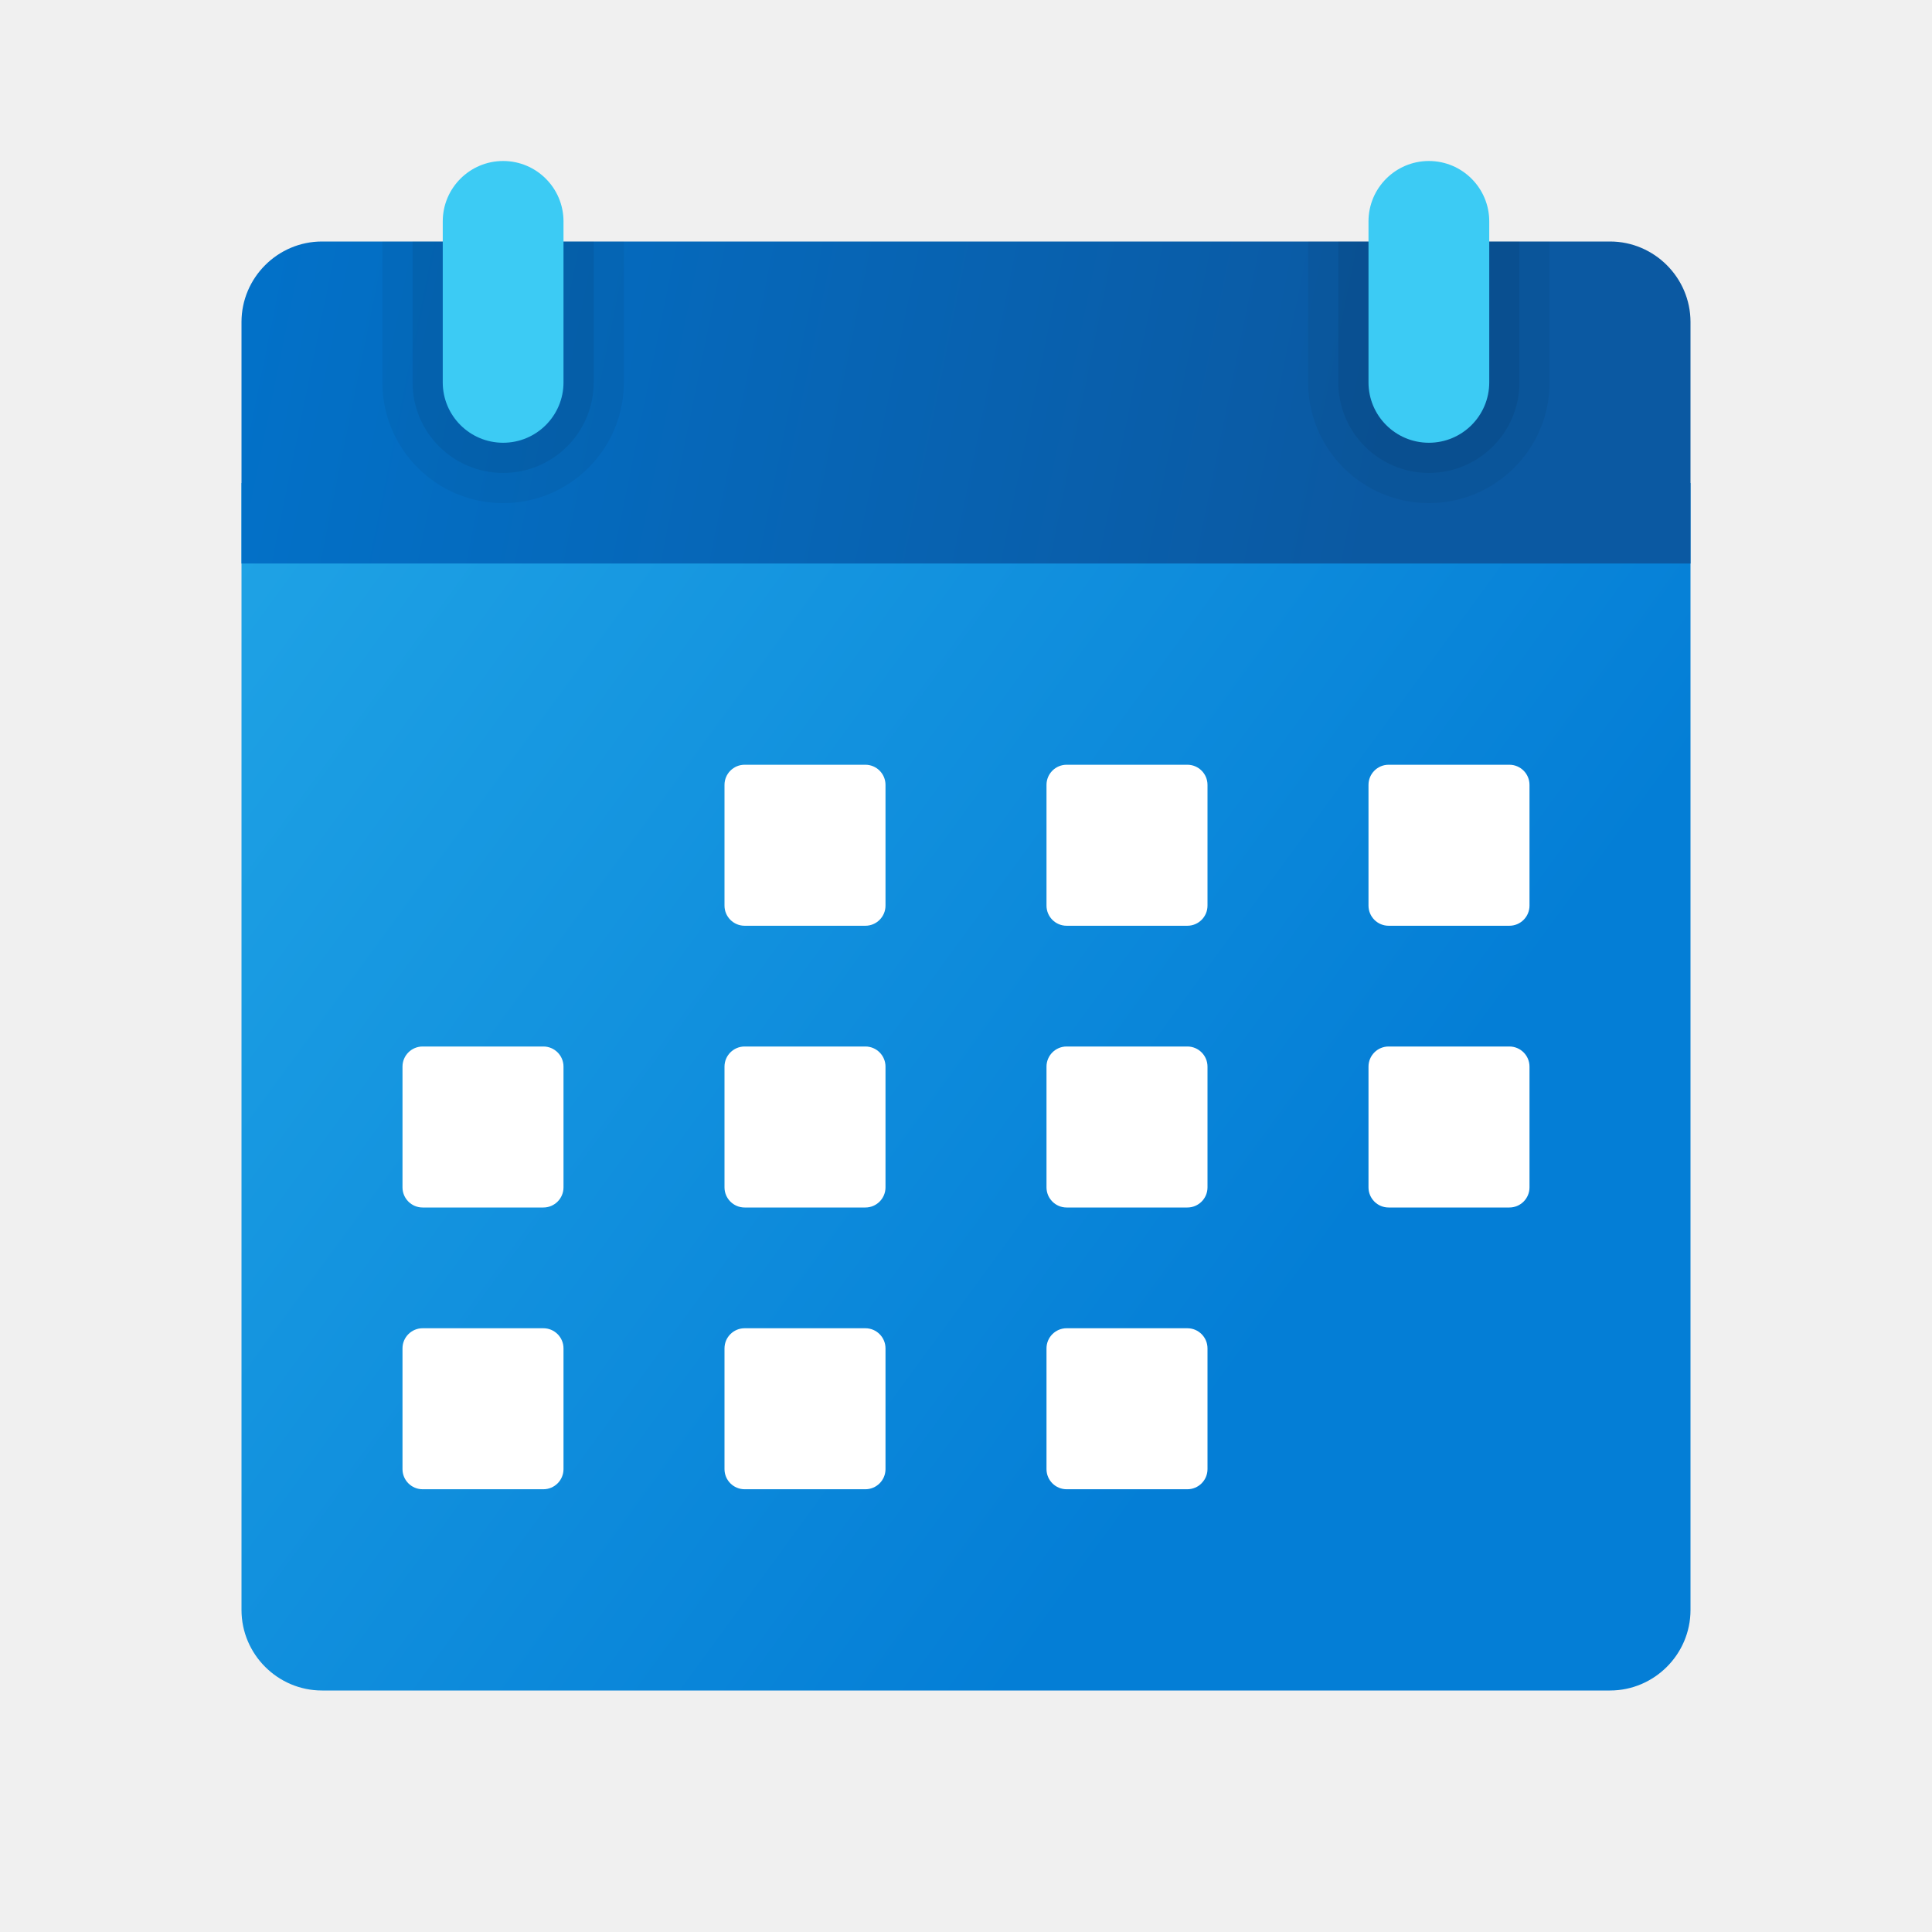
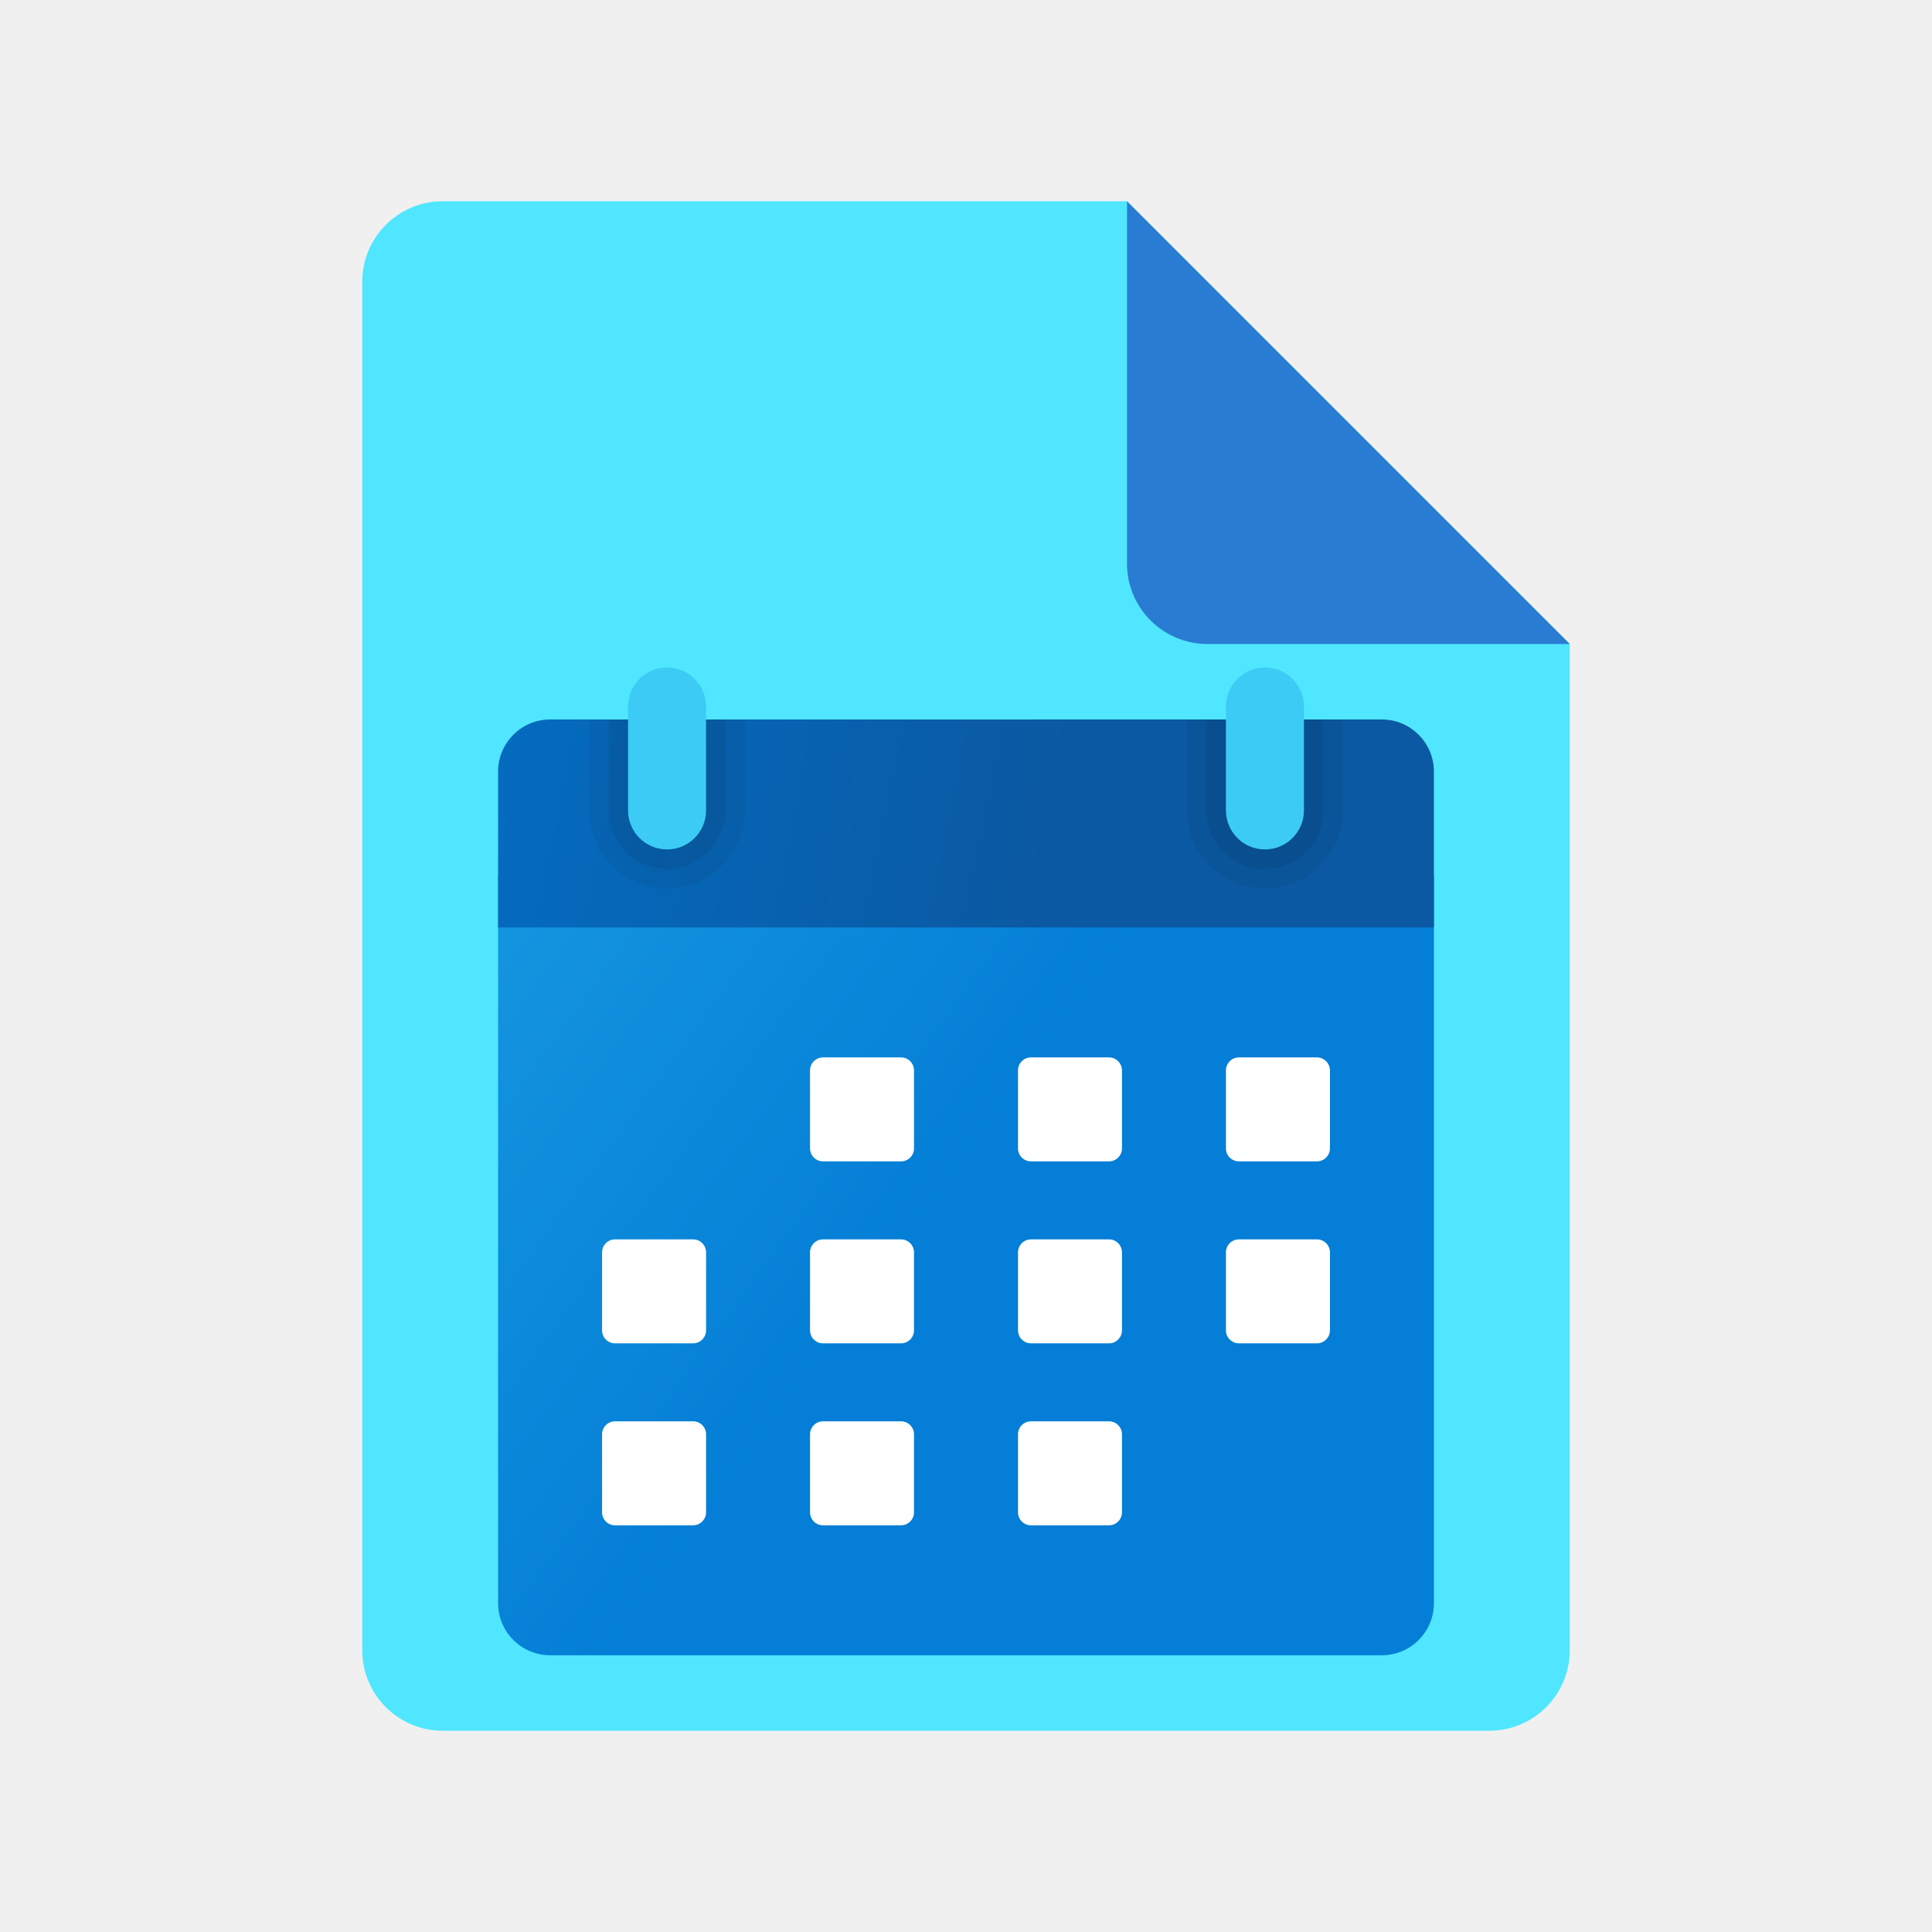
<svg xmlns="http://www.w3.org/2000/svg" xmlns:xlink="http://www.w3.org/1999/xlink" width="48px" height="48px" viewBox="0 0 48 48" version="1.1">
  <defs>
-     <linearGradient gradientUnits="userSpaceOnUse" x1="0.414" y1="1.662" x2="35.774" y2="27.488" id="gradient_1">
+     <linearGradient gradientUnits="userSpaceOnUse" x1="0.529" y1="10.472" x2="5.6" y2="5.4" id="gradient_1">
+       <stop offset="0%" stop-color="#3079D6" />
+       <stop offset="100%" stop-color="#297CD2" />
+     </linearGradient>
+     <linearGradient gradientUnits="userSpaceOnUse" x1="-3.608" y1="-6.677" x2="19.229" y2="10.003" id="gradient_2">
      <stop offset="0%" stop-color="#28AFEA" />
      <stop offset="100%" stop-color="#047ED6" />
    </linearGradient>
-     <linearGradient gradientUnits="userSpaceOnUse" x1="0.42" y1="0.608" x2="35.198" y2="7.68" id="gradient_2">
+     <linearGradient gradientUnits="userSpaceOnUse" x1="-3.604" y1="-3.482" x2="18.857" y2="1.085" id="gradient_3">
      <stop offset="0%" stop-color="#0077D2" />
      <stop offset="100%" stop-color="#0B59A2" />
    </linearGradient>
    <path d="M0 0L48 0L48 48L0 48L0 0Z" id="path_1" />
+     <path d="M0 0L31 0L31 31L0 31L0 0Z" id="path_2" />
    <clipPath id="mask_1">
      <use xlink:href="#path_1" />
    </clipPath>
+     <clipPath id="mask_2">
+       <use xlink:href="#path_2" />
+     </clipPath>
  </defs>
-   <g id="Calendar-Icon">
+   <g id="File-Icon-2">
    <path d="M0 0L48 0L48 48L0 48L0 0Z" id="Background" fill="#FFFFFF" fill-opacity="0" fill-rule="evenodd" stroke="none" />
-     <path d="M6 40L6 12L42 12L42 40C42 41.1 41.1 42 40 42L8 42C6.9 42 6 41.1 6 40L6 40Z" id="Shape" fill="url(#gradient_1)" stroke="none" />
-     <path d="M42 8L42 14L6 14L6 8C6 6.9 6.9 6 8 6L40 6C41.1 6 42 6.9 42 8L42 8Z" id="Shape" fill="url(#gradient_2)" stroke="none" />
-     <path d="M35.5 12.5L35.5 12.5C33.843 12.5 32.5 11.157 32.5 9.5L32.5 6L38.5 6L38.5 9.5C38.5 11.157 37.157 12.5 35.5 12.5L35.5 12.5Z" id="Shape" fill="#000000" fill-opacity="0.05" stroke="none" />
-     <path d="M35.5 11.75L35.5 11.75C34.257 11.75 33.25 10.743 33.25 9.5L33.25 6L37.75 6L37.75 9.5C37.75 10.743 36.743 11.75 35.5 11.75L35.5 11.75Z" id="Shape" fill="#000000" fill-opacity="0.07" stroke="none" />
-     <path d="M12.5 12.5L12.5 12.5C10.843 12.5 9.5 11.157 9.5 9.5L9.5 6L15.5 6L15.5 9.5C15.5 11.157 14.157 12.5 12.5 12.5L12.5 12.5Z" id="Shape" fill="#000000" fill-opacity="0.05" stroke="none" />
-     <path d="M12.5 11.75L12.5 11.75C11.257 11.75 10.25 10.743 10.25 9.5L10.25 6L14.75 6L14.75 9.5C14.75 10.743 13.743 11.75 12.5 11.75L12.5 11.75Z" id="Shape" fill="#000000" fill-opacity="0.07" stroke="none" />
-     <path d="M12.5 11L12.5 11C11.672 11 11 10.328 11 9.5L11 5.5C11 4.672 11.672 4 12.5 4L12.5 4C13.328 4 14 4.672 14 5.5L14 9.5C14 10.328 13.328 11 12.5 11L12.5 11Z" id="Shape" fill="#3CCBF4" stroke="none" />
-     <path d="M38 19.5L38 22.5C38 22.776 37.776 23 37.5 23L34.5 23C34.224 23 34 22.776 34 22.5L34 19.5C34 19.224 34.224 19 34.5 19L37.5 19C37.776 19 38 19.224 38 19.5L38 19.5ZM30 19.5L30 22.5C30 22.776 29.776 23 29.5 23L26.5 23C26.224 23 26 22.776 26 22.5L26 19.5C26 19.224 26.224 19 26.5 19L29.5 19C29.776 19 30 19.224 30 19.5L30 19.5ZM22 19.5L22 22.5C22 22.776 21.776 23 21.5 23L18.5 23C18.224 23 18 22.776 18 22.5L18 19.5C18 19.224 18.224 19 18.5 19L21.5 19C21.776 19 22 19.224 22 19.5L22 19.5Z" id="Shape" fill="#FFFFFF" fill-rule="evenodd" stroke="none" />
-     <path d="M38 26.5L38 29.5C38 29.776 37.776 30 37.5 30L34.5 30C34.224 30 34 29.776 34 29.5L34 26.5C34 26.224 34.224 26 34.5 26L37.5 26C37.776 26 38 26.224 38 26.5L38 26.5ZM30 26.5L30 29.5C30 29.776 29.776 30 29.5 30L26.5 30C26.224 30 26 29.776 26 29.5L26 26.5C26 26.224 26.224 26 26.5 26L29.5 26C29.776 26 30 26.224 30 26.5L30 26.5ZM22 26.5L22 29.5C22 29.776 21.776 30 21.5 30L18.5 30C18.224 30 18 29.776 18 29.5L18 26.5C18 26.224 18.224 26 18.5 26L21.5 26C21.776 26 22 26.224 22 26.5L22 26.5ZM14 26.5L14 29.5C14 29.776 13.776 30 13.5 30L10.5 30C10.224 30 10 29.776 10 29.5L10 26.5C10 26.224 10.224 26 10.5 26L13.5 26C13.776 26 14 26.224 14 26.5L14 26.5Z" id="Shape" fill="#FFFFFF" fill-rule="evenodd" stroke="none" />
-     <path d="M30 33.5L30 36.5C30 36.776 29.776 37 29.5 37L26.5 37C26.224 37 26 36.776 26 36.5L26 33.5C26 33.224 26.224 33 26.5 33L29.5 33C29.776 33 30 33.224 30 33.5L30 33.5ZM22 33.5L22 36.5C22 36.776 21.776 37 21.5 37L18.5 37C18.224 37 18 36.776 18 36.5L18 33.5C18 33.224 18.224 33 18.5 33L21.5 33C21.776 33 22 33.224 22 33.5L22 33.5ZM14 33.5L14 36.5C14 36.776 13.776 37 13.5 37L10.5 37C10.224 37 10 36.776 10 36.5L10 33.5C10 33.224 10.224 33 10.5 33L13.5 33C13.776 33 14 33.224 14 33.5L14 33.5Z" id="Shape" fill="#FFFFFF" fill-rule="evenodd" stroke="none" />
-     <path d="M35.5 11L35.5 11C34.672 11 34 10.328 34 9.5L34 5.5C34 4.672 34.672 4 35.5 4L35.5 4C36.328 4 37 4.672 37 5.5L37 9.5C37 10.328 36.328 11 35.5 11L35.5 11Z" id="Shape" fill="#3CCBF4" stroke="none" />
+     <g clip-path="url(#mask_1)">
+       <path d="M39 16L39 41C39 42.105 38.105 43 37 43L11 43C9.895 43 9 42.105 9 41L9 7C9 5.895 9.895 5 11 5L28 5L39 16L39 16Z" id="Shape" fill="#50E6FF" fill-rule="evenodd" stroke="none" />
+       <path d="M28 5L28 14C28 15.105 28.895 16 30 16L39 16L28 5L28 5Z" id="Shape" fill="url(#gradient_1)" fill-rule="evenodd" stroke="none" />
+     </g>
+   </g>
+   <g id="svg" transform="translate(8.5 14)">
+     <path d="M0 0L31 0L31 31L0 31L0 0Z" id="Background" fill="#FFFFFF" fill-opacity="0" fill-rule="evenodd" stroke="none" />
+     <g id="Calendar-Icon">
+       <path d="M0 0L31 0L31 31L0 31L0 0L0 0Z" id="Background" fill="#FFFFFF" fill-opacity="0" fill-rule="evenodd" stroke="none" />
+       <path d="M3.875 25.833L3.875 7.75L27.125 7.75L27.125 25.833C27.125 26.544 26.544 27.125 25.833 27.125L5.167 27.125C4.456 27.125 3.875 26.544 3.875 25.833L3.875 25.833L3.875 25.833Z" id="Shape" fill="url(#gradient_2)" stroke="none" />
+       <path d="M27.125 5.167L27.125 9.042L3.875 9.042L3.875 5.167C3.875 4.456 4.456 3.875 5.167 3.875L25.833 3.875C26.544 3.875 27.125 4.456 27.125 5.167L27.125 5.167L27.125 5.167Z" id="Shape#1" fill="url(#gradient_3)" stroke="none" />
+       <path d="M22.927 8.073L22.927 8.073C21.857 8.073 20.99 7.206 20.99 6.135L20.99 3.875L24.865 3.875L24.865 6.135C24.865 7.206 23.997 8.073 22.927 8.073L22.927 8.073L22.927 8.073Z" id="Shape#2" fill="#000000" fill-opacity="0.051" stroke="none" />
+       <path d="M22.927 7.589L22.927 7.589C22.124 7.589 21.474 6.938 21.474 6.135L21.474 3.875L24.38 3.875L24.38 6.135C24.38 6.938 23.73 7.589 22.927 7.589L22.927 7.589L22.927 7.589Z" id="Shape#3" fill="#000000" fill-opacity="0.071" stroke="none" />
+       <path d="M8.073 8.073L8.073 8.073C7.003 8.073 6.135 7.206 6.135 6.135L6.135 3.875L10.01 3.875L10.01 6.135C10.01 7.206 9.143 8.073 8.073 8.073L8.073 8.073L8.073 8.073Z" id="Shape#4" fill="#000000" fill-opacity="0.051" stroke="none" />
+       <path d="M8.073 7.589L8.073 7.589C7.27 7.589 6.62 6.938 6.62 6.135L6.62 3.875L9.526 3.875L9.526 6.135C9.526 6.938 8.876 7.589 8.073 7.589L8.073 7.589L8.073 7.589Z" id="Shape#5" fill="#000000" fill-opacity="0.071" stroke="none" />
+       <path d="M8.073 7.104L8.073 7.104C7.538 7.104 7.104 6.67 7.104 6.135L7.104 3.552C7.104 3.017 7.538 2.583 8.073 2.583L8.073 2.583C8.608 2.583 9.042 3.017 9.042 3.552L9.042 6.135C9.042 6.67 8.608 7.104 8.073 7.104L8.073 7.104L8.073 7.104Z" id="Shape#6" fill="#3CCBF4" stroke="none" />
+       <path d="M24.542 12.594L24.542 14.531C24.542 14.71 24.397 14.854 24.219 14.854L22.281 14.854C22.103 14.854 21.958 14.71 21.958 14.531L21.958 12.594C21.958 12.415 22.103 12.271 22.281 12.271L24.219 12.271C24.397 12.271 24.542 12.415 24.542 12.594L24.542 12.594L24.542 12.594ZM19.375 12.594L19.375 14.531C19.375 14.71 19.23 14.854 19.052 14.854L17.115 14.854C16.936 14.854 16.792 14.71 16.792 14.531L16.792 12.594C16.792 12.415 16.936 12.271 17.115 12.271L19.052 12.271C19.23 12.271 19.375 12.415 19.375 12.594L19.375 12.594L19.375 12.594ZM14.208 12.594L14.208 14.531C14.208 14.71 14.064 14.854 13.885 14.854L11.948 14.854C11.77 14.854 11.625 14.71 11.625 14.531L11.625 12.594C11.625 12.415 11.77 12.271 11.948 12.271L13.885 12.271C14.064 12.271 14.208 12.415 14.208 12.594L14.208 12.594L14.208 12.594Z" id="Shape#7" fill="#FFFFFF" fill-rule="evenodd" stroke="none" />
+       <path d="M24.542 17.115L24.542 19.052C24.542 19.23 24.397 19.375 24.219 19.375L22.281 19.375C22.103 19.375 21.958 19.23 21.958 19.052L21.958 17.115C21.958 16.936 22.103 16.792 22.281 16.792L24.219 16.792C24.397 16.792 24.542 16.936 24.542 17.115L24.542 17.115L24.542 17.115ZM19.375 17.115L19.375 19.052C19.375 19.23 19.23 19.375 19.052 19.375L17.115 19.375C16.936 19.375 16.792 19.23 16.792 19.052L16.792 17.115C16.792 16.936 16.936 16.792 17.115 16.792L19.052 16.792C19.23 16.792 19.375 16.936 19.375 17.115L19.375 17.115L19.375 17.115ZM14.208 17.115L14.208 19.052C14.208 19.23 14.064 19.375 13.885 19.375L11.948 19.375C11.77 19.375 11.625 19.23 11.625 19.052L11.625 17.115C11.625 16.936 11.77 16.792 11.948 16.792L13.885 16.792C14.064 16.792 14.208 16.936 14.208 17.115L14.208 17.115L14.208 17.115ZM9.042 17.115L9.042 19.052C9.042 19.23 8.897 19.375 8.719 19.375L6.781 19.375C6.603 19.375 6.458 19.23 6.458 19.052L6.458 17.115C6.458 16.936 6.603 16.792 6.781 16.792L8.719 16.792C8.897 16.792 9.042 16.936 9.042 17.115L9.042 17.115L9.042 17.115Z" id="Shape#8" fill="#FFFFFF" fill-rule="evenodd" stroke="none" />
+       <path d="M19.375 21.635L19.375 23.573C19.375 23.751 19.23 23.896 19.052 23.896L17.115 23.896C16.936 23.896 16.792 23.751 16.792 23.573L16.792 21.635C16.792 21.457 16.936 21.312 17.115 21.312L19.052 21.312C19.23 21.312 19.375 21.457 19.375 21.635L19.375 21.635L19.375 21.635ZM14.208 21.635L14.208 23.573C14.208 23.751 14.064 23.896 13.885 23.896L11.948 23.896C11.77 23.896 11.625 23.751 11.625 23.573L11.625 21.635C11.625 21.457 11.77 21.312 11.948 21.312L13.885 21.312C14.064 21.312 14.208 21.457 14.208 21.635L14.208 21.635L14.208 21.635ZM9.042 21.635L9.042 23.573C9.042 23.751 8.897 23.896 8.719 23.896L6.781 23.896C6.603 23.896 6.458 23.751 6.458 23.573L6.458 21.635C6.458 21.457 6.603 21.312 6.781 21.312L8.719 21.312C8.897 21.312 9.042 21.457 9.042 21.635L9.042 21.635L9.042 21.635Z" id="Shape#9" fill="#FFFFFF" fill-rule="evenodd" stroke="none" />
+       <path d="M22.927 7.104L22.927 7.104C22.392 7.104 21.958 6.67 21.958 6.135L21.958 3.552C21.958 3.017 22.392 2.583 22.927 2.583L22.927 2.583C23.462 2.583 23.896 3.017 23.896 3.552L23.896 6.135C23.896 6.67 23.462 7.104 22.927 7.104L22.927 7.104L22.927 7.104Z" id="Shape#10" fill="#3CCBF4" stroke="none" />
+     </g>
  </g>
</svg>
